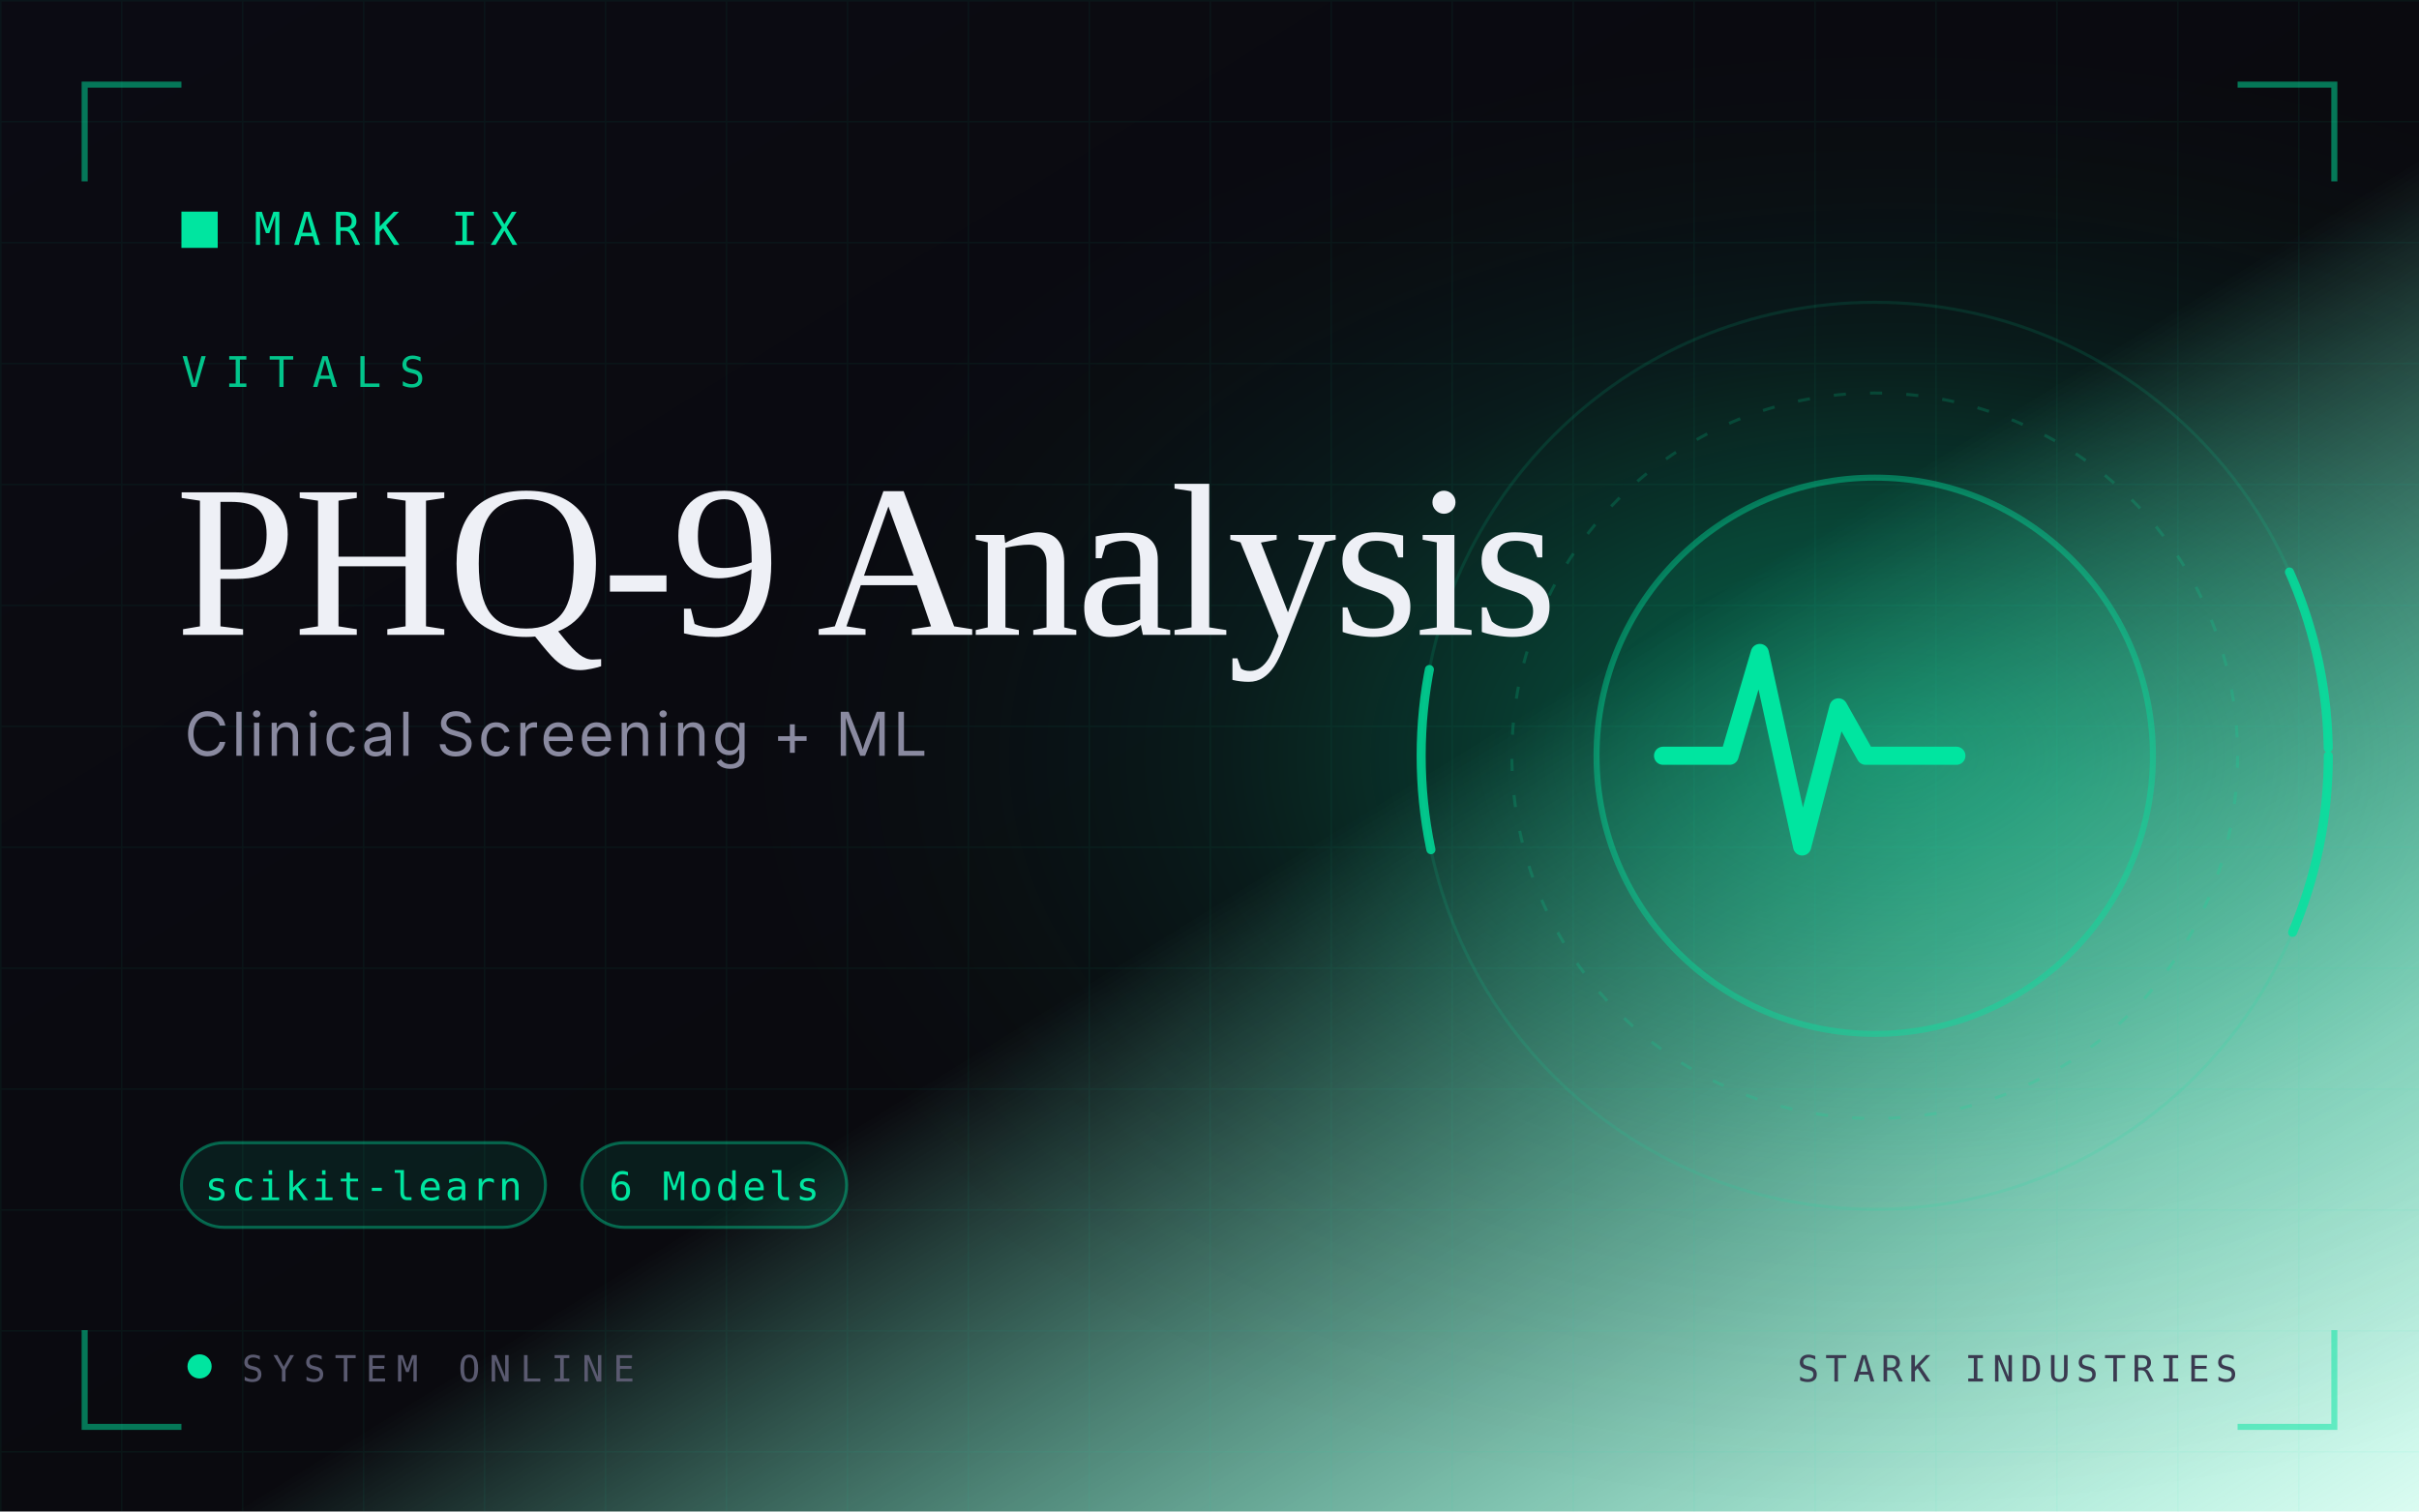
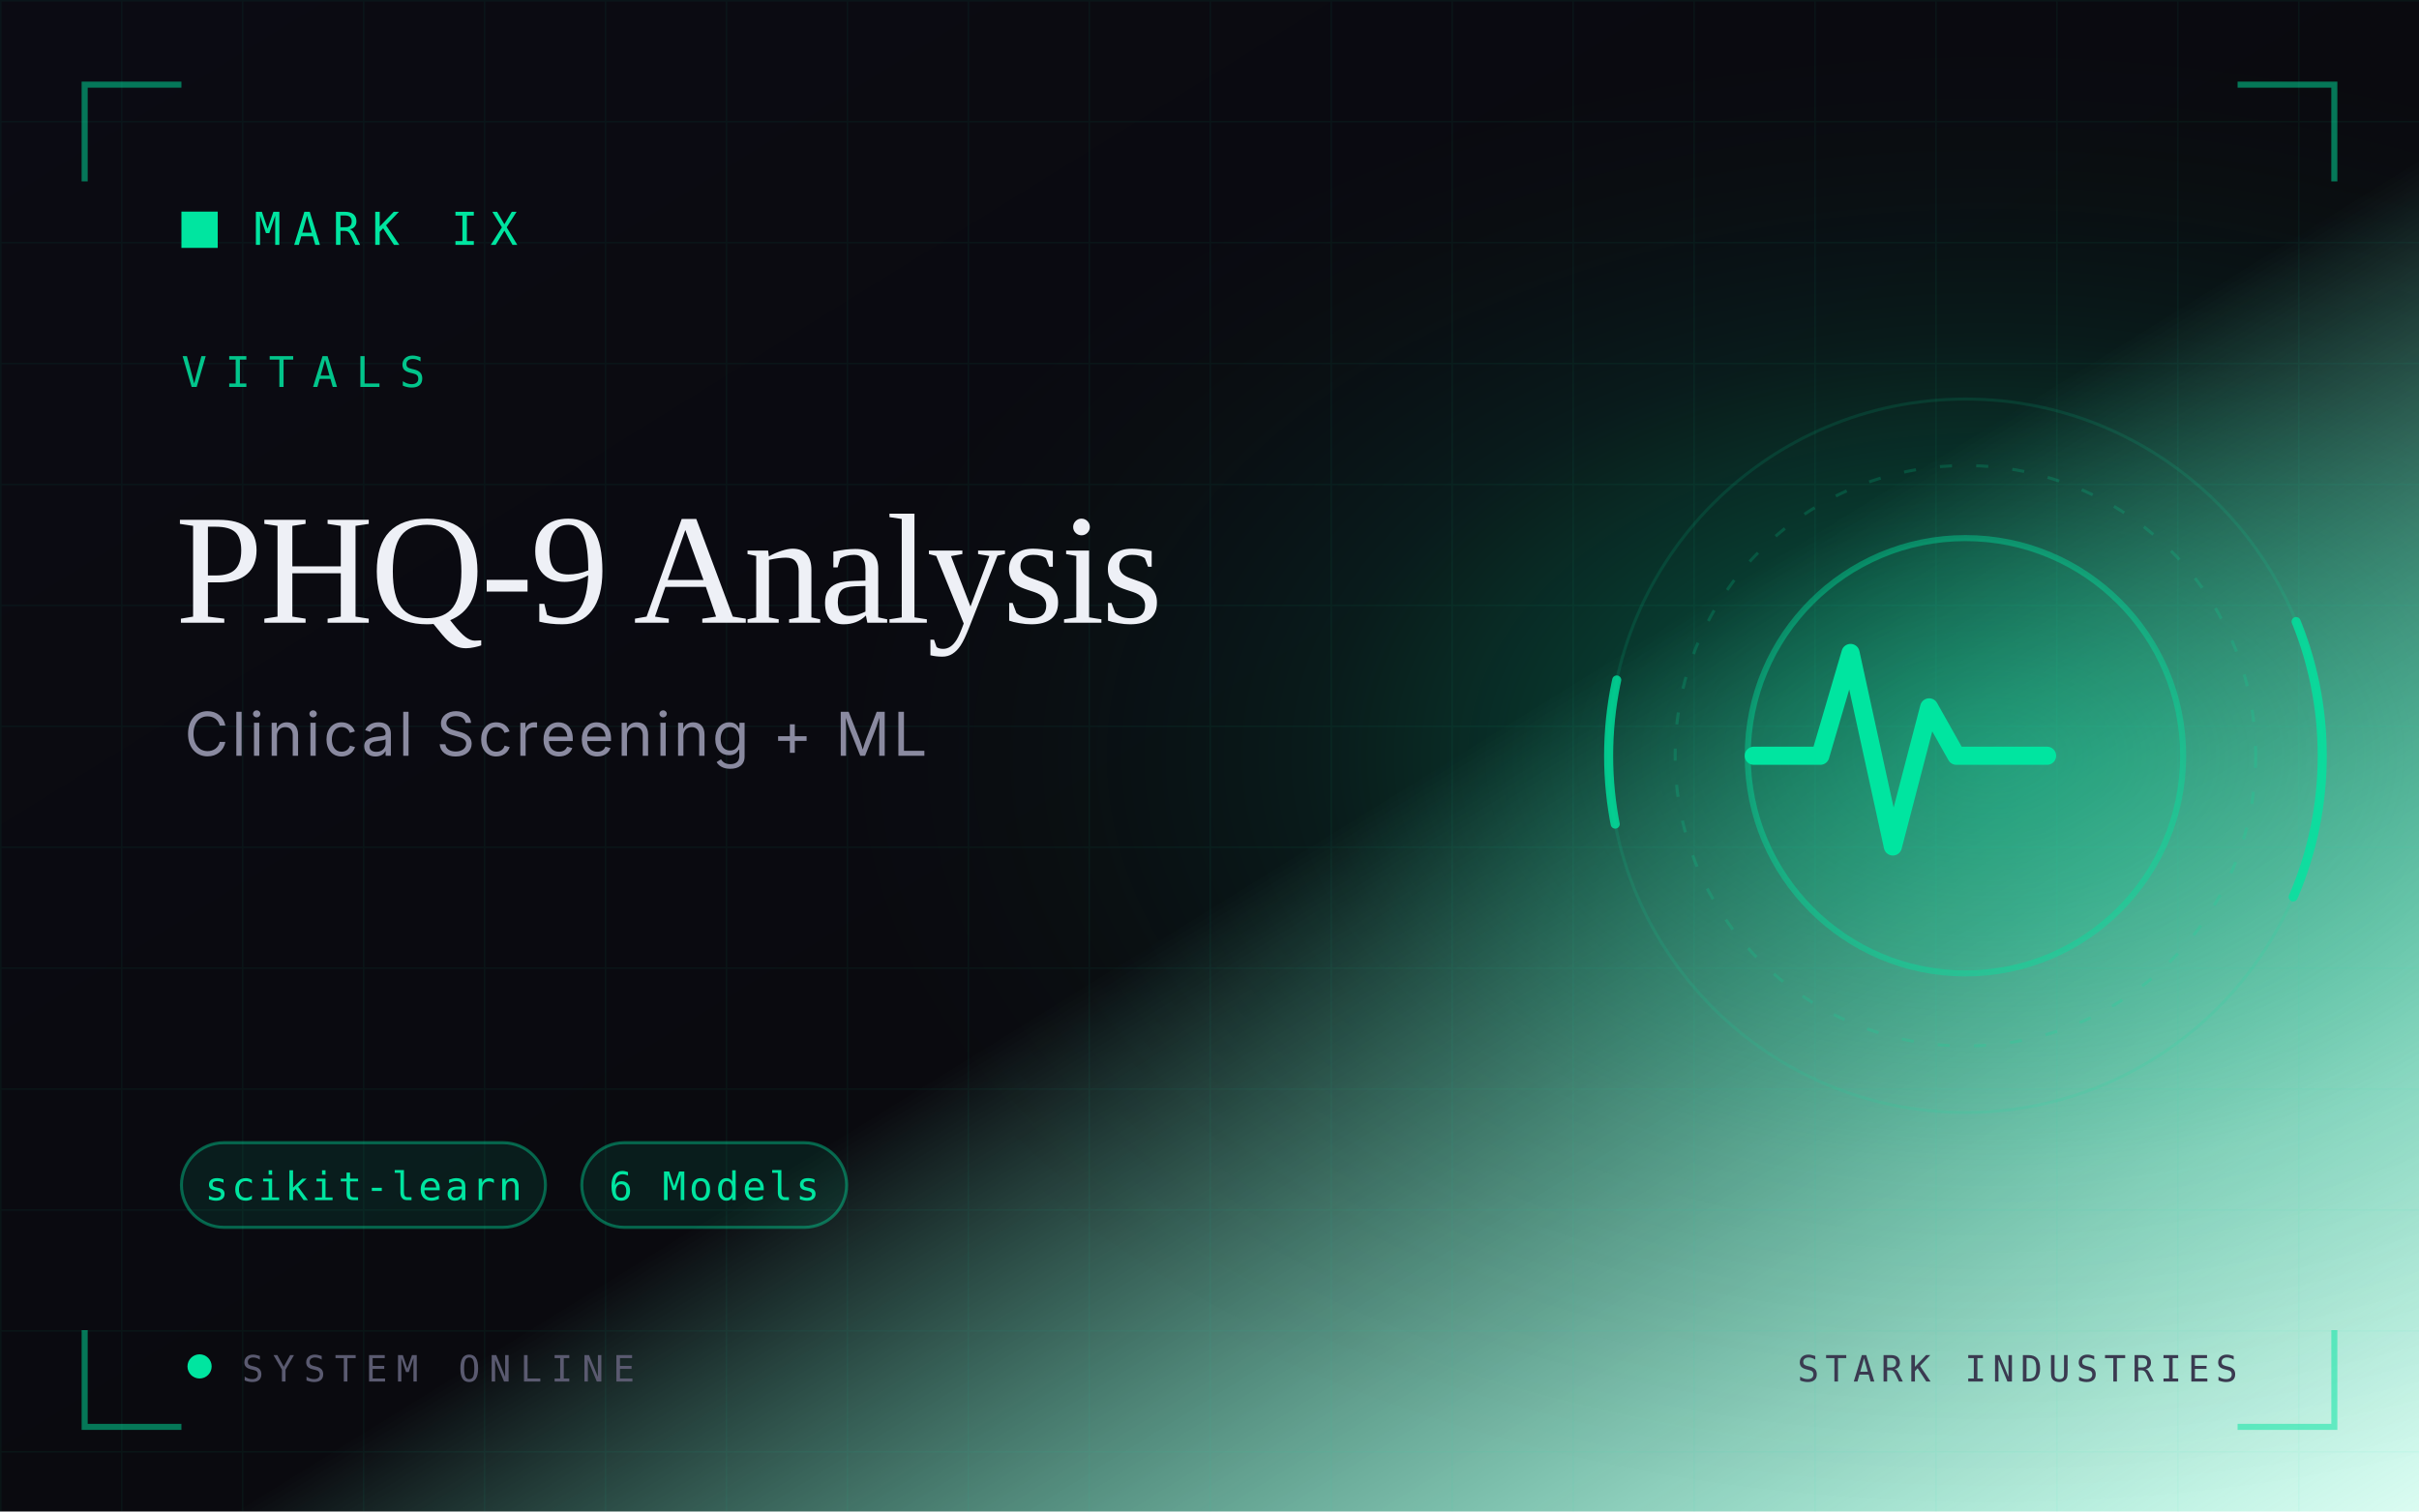
<svg xmlns="http://www.w3.org/2000/svg" viewBox="0 0 800 500" width="800" height="500" role="img" aria-label="PHQ-9 Analysis">
  <defs>
    <linearGradient id="bg" x1="0" y1="0" x2="1" y2="1">
      <stop offset="0" stop-color="#0b0b13" />
      <stop offset="0.55" stop-color="#0a0a0f" />
      <stop offset="1" stop-color="rgba(0,229,160,0.14)" />
    </linearGradient>
-     <radialGradient id="glow" cx="0.78" cy="0.5" r="0.5">
+     <radialGradient id="glow" cx="0.82" cy="0.5" r="0.5">
      <stop offset="0" stop-color="rgba(0,229,160,0.4)" />
      <stop offset="0.55" stop-color="rgba(0,229,160,0.08)" />
      <stop offset="1" stop-color="rgba(0,0,0,0)" />
    </radialGradient>
    <pattern id="grid" width="40" height="40" patternUnits="userSpaceOnUse">
      <path d="M40 0 H0 V40" fill="none" stroke="rgba(0,229,160,0.05)" stroke-width="1" />
    </pattern>
  </defs>
  <rect width="800" height="500" fill="url(#bg)" />
  <rect width="800" height="500" fill="url(#grid)" />
  <rect width="800" height="500" fill="url(#glow)" />
  <g stroke="rgba(0,229,160,0.5)" stroke-width="2" fill="none">
    <path d="M28 60 V28 H60" />
    <path d="M740 28 H772 V60" />
    <path d="M28 440 V472 H60" />
    <path d="M772 440 V472 H740" />
  </g>
-   <g transform="translate(620 250)">
-     <circle r="150" fill="none" stroke="rgba(0,229,160,0.12)" stroke-width="1" />
-     <circle r="120" fill="none" stroke="rgba(0,229,160,0.18)" stroke-width="1" stroke-dasharray="4 8" />
-     <circle r="92" fill="none" stroke="rgba(0,229,160,0.4)" stroke-width="2" />
-     <circle r="92" fill="rgba(0,229,160,0.06)" />
-     <circle r="150" fill="none" stroke="#00e5a0" stroke-width="3" stroke-dasharray="60 380" stroke-linecap="round" opacity="0.8" />
+   <g transform="translate(650 250)">
+     <circle r="118" fill="none" stroke="rgba(0,229,160,0.12)" stroke-width="1" />
+     <circle r="96" fill="none" stroke="rgba(0,229,160,0.18)" stroke-width="1" stroke-dasharray="4 8" />
+     <circle r="72" fill="none" stroke="rgba(0,229,160,0.4)" stroke-width="2" />
+     <circle r="72" fill="rgba(0,229,160,0.06)" />
+     <circle r="118" fill="none" stroke="#00e5a0" stroke-width="3" stroke-dasharray="48 300" stroke-linecap="round" opacity="0.8" />
  </g>
-   <g transform="translate(620 250)">
+   <g transform="translate(650 250)">
    <path d="M -70 0 h 22 l 10 -34 l 14 64 l 12 -46 l 9 16 h 30" fill="none" stroke="#00e5a0" stroke-width="6" stroke-linecap="round" stroke-linejoin="round" />
  </g>
  <g>
    <rect x="60" y="70" width="12" height="12" fill="#00e5a0" />
    <text x="84" y="81" font-family="'JetBrains Mono', monospace" font-size="15" fill="#00e5a0" letter-spacing="4">MARK IX</text>
    <text x="60" y="128" font-family="'JetBrains Mono', monospace" font-size="14" fill="rgba(0,229,160,0.85)" letter-spacing="6">VITALS</text>
-     <text x="58" y="210" font-family="Georgia, 'Times New Roman', serif" font-size="72" fill="#eef0f6" letter-spacing="-1">PHQ-9 Analysis</text>
+     <text x="58" y="206" font-family="Georgia, 'Times New Roman', serif" font-size="52" fill="#eef0f6" letter-spacing="-1">PHQ-9 Analysis</text>
    <text x="61" y="250" font-family="'Inter', system-ui, sans-serif" font-size="20" fill="#8a8aa0" letter-spacing="1">Clinical Screening + ML</text>
  </g>
  <g>
    <rect x="60" y="378" width="120.4" height="28" rx="14" fill="rgba(0,229,160,0.09)" stroke="rgba(0,229,160,0.4)" />
    <text x="120.2" y="397" font-family="'JetBrains Mono', monospace" font-size="13" fill="#00e5a0" text-anchor="middle" letter-spacing="1">scikit-learn</text>
  </g>
  <g>
    <rect x="192.4" y="378" width="87.6" height="28" rx="14" fill="rgba(0,229,160,0.09)" stroke="rgba(0,229,160,0.4)" />
    <text x="236.2" y="397" font-family="'JetBrains Mono', monospace" font-size="13" fill="#00e5a0" text-anchor="middle" letter-spacing="1">6 Models</text>
  </g>
  <g>
    <circle cx="66" cy="452" r="4" fill="#00e5a0" />
    <text x="80" y="457" font-family="'JetBrains Mono', monospace" font-size="12" fill="#5a5a70" letter-spacing="3">SYSTEM ONLINE</text>
  </g>
  <text x="740" y="457" font-family="'JetBrains Mono', monospace" font-size="12" fill="#3a3a50" text-anchor="end" letter-spacing="2">STARK INDUSTRIES</text>
</svg>
